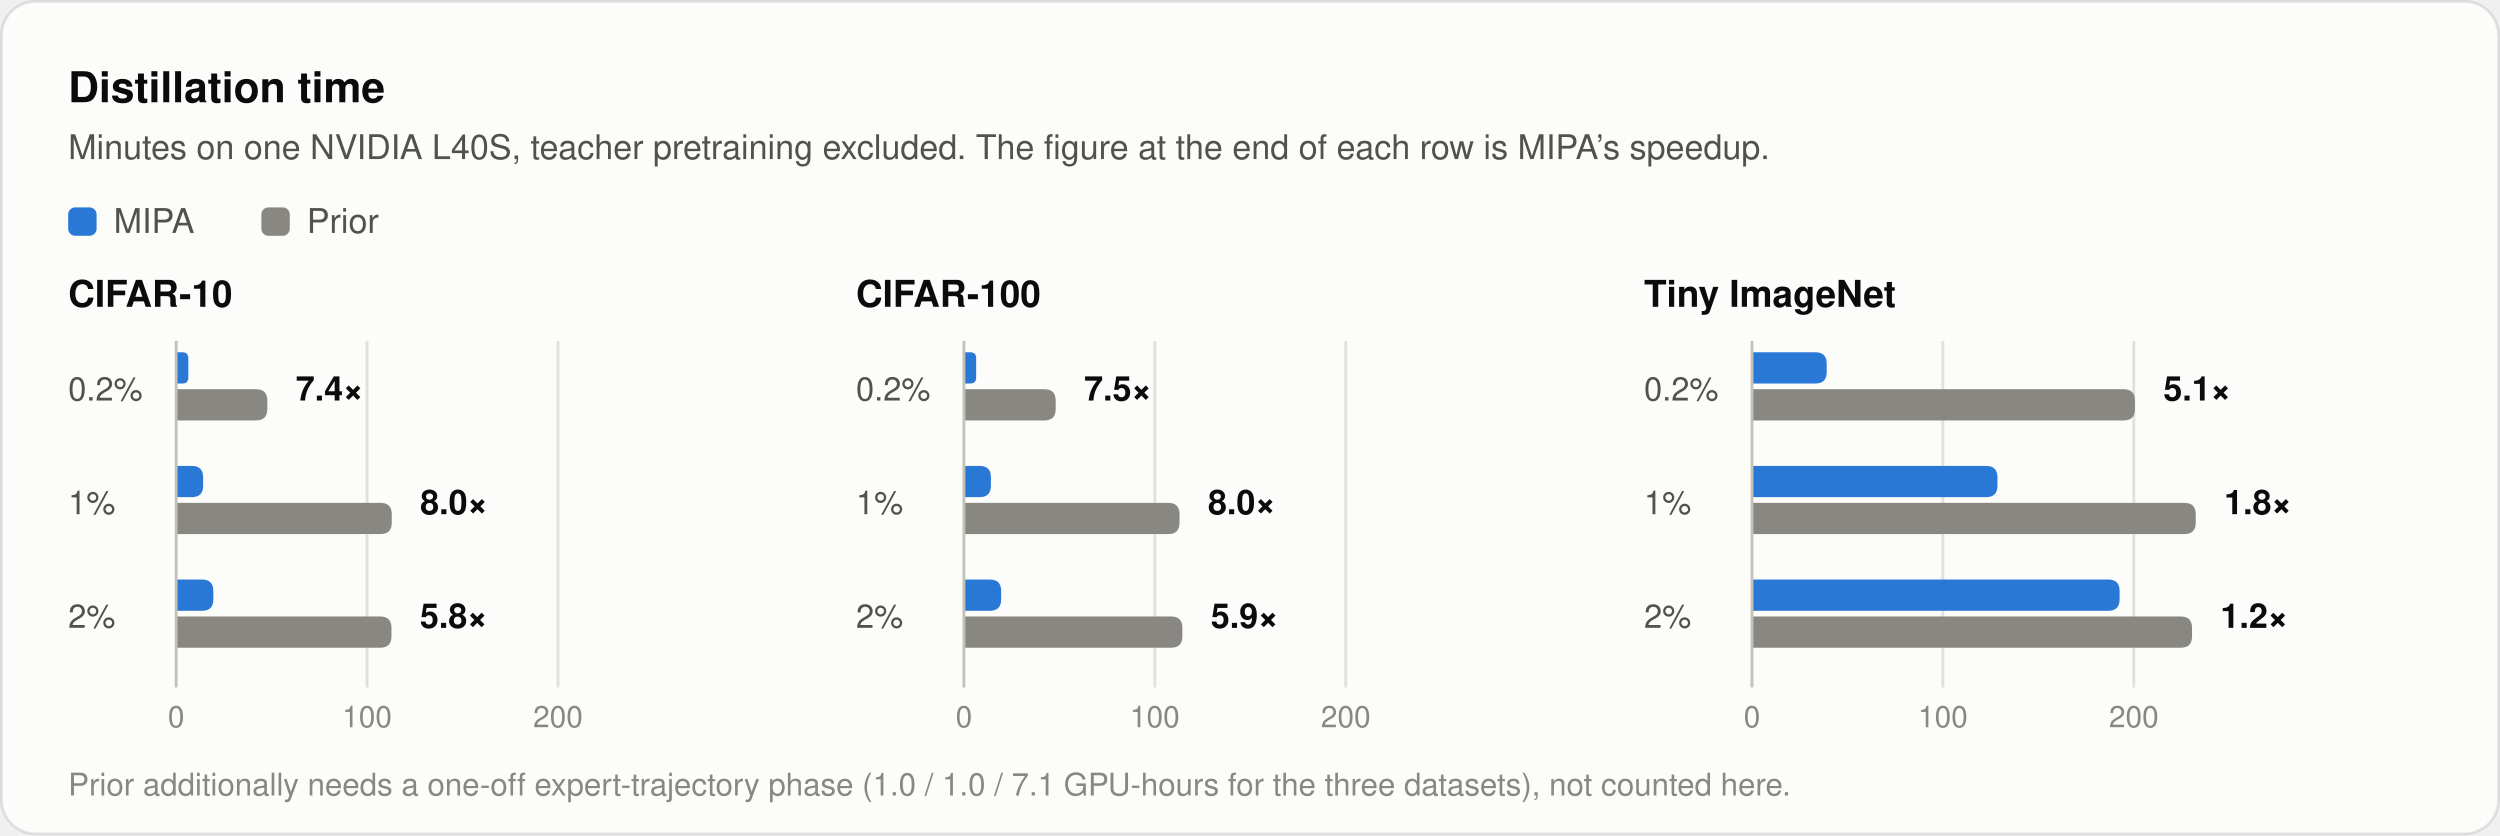
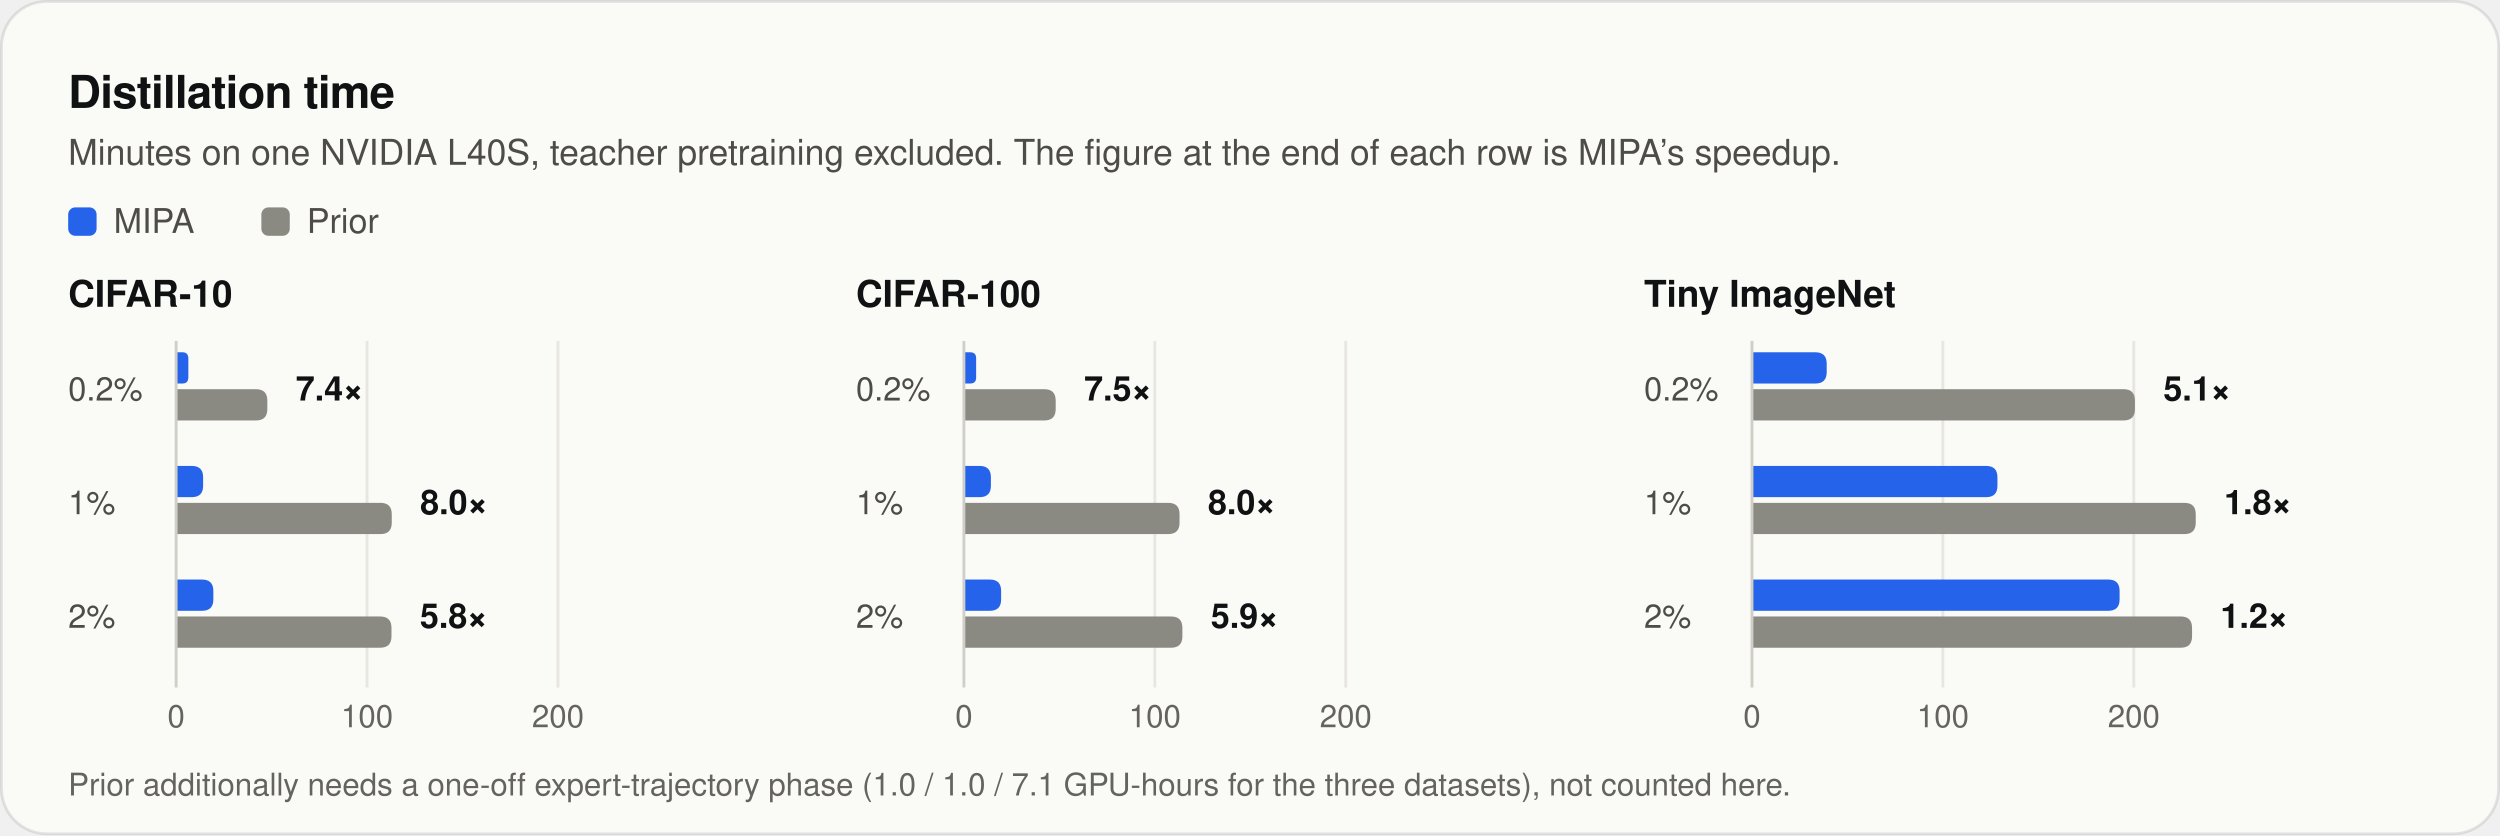
<svg xmlns="http://www.w3.org/2000/svg" viewBox="0 0 880 294" width="880" height="294" role="img" aria-label="Distillation time of MIPA versus the prior method on three datasets">
-   <style>text{font-family:system-ui, -apple-system, 'Segoe UI', Helvetica, Arial, sans-serif}.onblue{fill:#fff}.plate{fill:#fff}.px{image-rendering:pixelated;image-rendering:crisp-edges}.surface{fill:#fcfcfb}.bd{stroke:#0b0b0b;stroke-opacity:.10}.ink{fill:#0b0b0b}.ink2{fill:#52514e}.muted{fill:#898781}.s-grid{stroke:#e1e0d9}.s-axis{stroke:#c3c2b7}.s-ink2{stroke:#52514e}.f-ink2{fill:#52514e}.blue{fill:#2a78d6}.s-blue{stroke:#2a78d6}.orange{fill:#eb6834}.gray{fill:#898781}.s-gray{stroke:#898781}.tile{fill:#0b0b0b;fill-opacity:.035;stroke:#0b0b0b;stroke-opacity:.14}.r0{fill:#cde2fb}.r1{fill:#b7d3f6}.r2{fill:#9ec5f4}.r3{fill:#86b6ef}.r4{fill:#6da7ec}.r5{fill:#5598e7}.r6{fill:#3987e5}.r7{fill:#2a78d6}.r8{fill:#256abf}.r9{fill:#1c5cab}.r10{fill:#184f95}.r11{fill:#104281}.r12{fill:#0d366b}@media (prefers-color-scheme: dark){.surface{fill:#1a1a19}.bd{stroke:#ffffff;stroke-opacity:.10}.ink{fill:#f0efec}.ink2{fill:#c3c2b7}.muted{fill:#898781}.s-grid{stroke:#2c2c2a}.s-axis{stroke:#383835}.s-ink2{stroke:#c3c2b7}.f-ink2{fill:#c3c2b7}.blue{fill:#3987e5}.s-blue{stroke:#3987e5}.orange{fill:#d95926}.gray{fill:#898781}.s-gray{stroke:#898781}.tile{fill:#ffffff;fill-opacity:.05;stroke:#ffffff;stroke-opacity:.14}.r0{fill:#0d366b}.r1{fill:#104281}.r2{fill:#184f95}.r3{fill:#1c5cab}.r4{fill:#256abf}.r5{fill:#2a78d6}.r6{fill:#3987e5}.r7{fill:#5598e7}.r8{fill:#6da7ec}.r9{fill:#86b6ef}.r10{fill:#9ec5f4}.r11{fill:#b7d3f6}.r12{fill:#cde2fb}}</style>
+   <style>text{font-family:system-ui, -apple-system, 'Segoe UI', Helvetica, Arial, sans-serif}.plate{fill:#fff}.px{image-rendering:pixelated;image-rendering:crisp-edges}.surface{fill:#fafaf7}.bd{stroke:#101112;stroke-opacity:.10}.ink{fill:#101112}.ink2{fill:#4d4c48}.muted{fill:#64635e}.s-grid{stroke:#e7e6e0}.s-axis{stroke:#cfcec7}.s-ink2{stroke:#4d4c48}.f-ink2{fill:#4d4c48}.blue{fill:#2563eb}.s-blue{stroke:#2563eb}.orange{fill:#c2410c}.gray{fill:#8a8982}.s-gray{stroke:#8a8982}.tile{fill:#101112;fill-opacity:.035;stroke:#101112;stroke-opacity:.14}.blk{fill:#f1f0eb;stroke:#101112;stroke-opacity:.10}.hl{fill:none;stroke:#ffffff;stroke-opacity:.9}.dot{fill:#77766f}.sh{opacity:.10}.onblue{fill:#ffffff}.cblue{color:#2563eb}.cink{color:#101112}.mk-g{fill:#8a8982}.mk-b{fill:#2563eb}.mk-w{fill:#4d4c48}.r0{fill:#cde2fb}.r1{fill:#b7d3f6}.r2{fill:#9ec5f4}.r3{fill:#86b6ef}.r4{fill:#6da7ec}.r5{fill:#5598e7}.r6{fill:#3987e5}.r7{fill:#2a78d6}.r8{fill:#256abf}.r9{fill:#1c5cab}.r10{fill:#184f95}.r11{fill:#104281}.r12{fill:#0d366b}@media (prefers-color-scheme: dark){.surface{fill:#131416}.bd{stroke:#ffffff;stroke-opacity:.10}.ink{fill:#f4f4f1}.ink2{fill:#c8c7c1}.muted{fill:#a09f98}.s-grid{stroke:#25262a}.s-axis{stroke:#34353a}.s-ink2{stroke:#c8c7c1}.f-ink2{fill:#c8c7c1}.blue{fill:#6aa5ff}.s-blue{stroke:#6aa5ff}.orange{fill:#fb923c}.gray{fill:#8b8a84}.s-gray{stroke:#8b8a84}.tile{fill:#ffffff;fill-opacity:.05;stroke:#ffffff;stroke-opacity:.14}.blk{fill:#1b1c1f;stroke:#ffffff;stroke-opacity:.10}.hl{fill:none;stroke:#ffffff;stroke-opacity:.07}.dot{fill:#b9b8b1}.sh{opacity:.45}.onblue{fill:#0b1220}.cblue{color:#6aa5ff}.cink{color:#f4f4f1}.mk-g{fill:#8b8a84}.mk-b{fill:#6aa5ff}.mk-w{fill:#c8c7c1}.r0{fill:#0d366b}.r1{fill:#104281}.r2{fill:#184f95}.r3{fill:#1c5cab}.r4{fill:#256abf}.r5{fill:#2a78d6}.r6{fill:#3987e5}.r7{fill:#5598e7}.r8{fill:#6da7ec}.r9{fill:#86b6ef}.r10{fill:#9ec5f4}.r11{fill:#b7d3f6}.r12{fill:#cde2fb}}@media (prefers-contrast: more){.bd{stroke-opacity:.55}.muted,.ink2{fill:#101112}.s-grid{stroke:#cfcec7}}@media (prefers-color-scheme: dark) and (prefers-contrast: more){.muted,.ink2{fill:#f4f4f1}.s-grid{stroke:#34353a}}</style>
  <defs />
-   <rect x="0.5" y="0.5" width="879.0" height="293.0" rx="12" class="surface bd" />
-   <text x="24.0" y="36.0" class="ink" font-size="15" font-weight="600" text-anchor="start">Distillation time</text>
-   <text x="24.0" y="56.0" class="ink2" font-size="12" font-weight="400" text-anchor="start">Minutes on one NVIDIA L40S, teacher pretraining excluded. The figure at the end of each row is MIPA’s speedup.</text>
+   <rect x="0.5" y="0.5" width="879.0" height="293.0" rx="16" class="surface bd" />
+   <text x="24.0" y="38.0" class="ink" font-size="16" font-weight="600" text-anchor="start" letter-spacing="-0.25">Distillation time</text>
+   <text x="24.0" y="58.0" class="ink2" font-size="12.5" font-weight="400" text-anchor="start">Minutes on one NVIDIA L40S, teacher pretraining excluded. The figure at the end of each row is MIPA’s speedup.</text>
  <rect x="24.0" y="73.0" width="10.0" height="10.0" rx="2.5" class="blue" />
  <text x="40.0" y="82.0" class="ink2" font-size="12" font-weight="400" text-anchor="start">MIPA</text>
  <rect x="92.0" y="73.0" width="10.0" height="10.0" rx="2.5" class="gray" />
  <text x="108.0" y="82.0" class="ink2" font-size="12" font-weight="400" text-anchor="start">Prior</text>
  <text x="24.0" y="108.0" class="ink" font-size="13" font-weight="600" text-anchor="start">CIFAR-10</text>
  <line x1="129.2" y1="120.0" x2="129.2" y2="242.0" class="s-grid" stroke-width="1" />
  <line x1="196.4" y1="120.0" x2="196.4" y2="242.0" class="s-grid" stroke-width="1" />
-   <text x="62.0" y="256.0" class="muted" font-size="10.5" font-weight="400" text-anchor="middle">0</text>
-   <text x="129.2" y="256.0" class="muted" font-size="10.5" font-weight="400" text-anchor="middle">100</text>
-   <text x="196.4" y="256.0" class="muted" font-size="10.5" font-weight="400" text-anchor="middle">200</text>
+   <text x="62.0" y="256.0" class="muted" font-size="11" font-weight="400" text-anchor="middle">0</text>
+   <text x="129.2" y="256.0" class="muted" font-size="11" font-weight="400" text-anchor="middle">100</text>
+   <text x="196.4" y="256.0" class="muted" font-size="11" font-weight="400" text-anchor="middle">200</text>
  <text x="24.0" y="141.0" class="ink2" font-size="11.5" font-weight="400" text-anchor="start">0.2%</text>
  <path d="M62.0,124.0 H64.2 Q66.3,124.0 66.3,126.2 V132.8 Q66.3,135.0 64.2,135.0 H62.0 Z" class="blue" />
  <path d="M62.0,137.0 H90.1 Q94.1,137.0 94.1,141.0 V144.0 Q94.1,148.0 90.1,148.0 H62.0 Z" class="gray" />
  <text x="104.1" y="141.0" class="ink" font-size="12" font-weight="600" text-anchor="start">7.4×</text>
  <text x="24.0" y="181.0" class="ink2" font-size="11.5" font-weight="400" text-anchor="start">1%</text>
  <path d="M62.0,164.0 H67.5 Q71.5,164.0 71.5,168.0 V171.0 Q71.5,175.0 67.5,175.0 H62.0 Z" class="blue" />
  <path d="M62.0,177.0 H133.9 Q137.9,177.0 137.9,181.0 V184.0 Q137.9,188.0 133.9,188.0 H62.0 Z" class="gray" />
  <text x="147.9" y="181.0" class="ink" font-size="12" font-weight="600" text-anchor="start">8.0×</text>
  <text x="24.0" y="221.0" class="ink2" font-size="11.5" font-weight="400" text-anchor="start">2%</text>
  <path d="M62.0,204.0 H71.1 Q75.1,204.0 75.1,208.0 V211.0 Q75.1,215.0 71.1,215.0 H62.0 Z" class="blue" />
  <path d="M62.0,217.0 H133.8 Q137.8,217.0 137.8,221.0 V224.0 Q137.8,228.0 133.8,228.0 H62.0 Z" class="gray" />
  <text x="147.8" y="221.0" class="ink" font-size="12" font-weight="600" text-anchor="start">5.8×</text>
  <line x1="62.0" y1="120.0" x2="62.0" y2="242.0" class="s-axis" stroke-width="1" />
  <text x="301.3" y="108.0" class="ink" font-size="13" font-weight="600" text-anchor="start">CIFAR-100</text>
  <line x1="406.5" y1="120.0" x2="406.5" y2="242.0" class="s-grid" stroke-width="1" />
  <line x1="473.7" y1="120.0" x2="473.7" y2="242.0" class="s-grid" stroke-width="1" />
-   <text x="339.3" y="256.0" class="muted" font-size="10.5" font-weight="400" text-anchor="middle">0</text>
-   <text x="406.5" y="256.0" class="muted" font-size="10.5" font-weight="400" text-anchor="middle">100</text>
-   <text x="473.7" y="256.0" class="muted" font-size="10.5" font-weight="400" text-anchor="middle">200</text>
+   <text x="339.3" y="256.0" class="muted" font-size="11" font-weight="400" text-anchor="middle">0</text>
+   <text x="406.5" y="256.0" class="muted" font-size="11" font-weight="400" text-anchor="middle">100</text>
+   <text x="473.7" y="256.0" class="muted" font-size="11" font-weight="400" text-anchor="middle">200</text>
  <text x="301.3" y="141.0" class="ink2" font-size="11.5" font-weight="400" text-anchor="start">0.2%</text>
  <path d="M339.3,124.0 H341.5 Q343.6,124.0 343.6,126.1 V132.9 Q343.6,135.0 341.5,135.0 H339.3 Z" class="blue" />
  <path d="M339.3,137.0 H367.6 Q371.6,137.0 371.6,141.0 V144.0 Q371.6,148.0 367.6,148.0 H339.3 Z" class="gray" />
  <text x="381.6" y="141.0" class="ink" font-size="12" font-weight="600" text-anchor="start">7.5×</text>
  <text x="301.3" y="181.0" class="ink2" font-size="11.5" font-weight="400" text-anchor="start">1%</text>
  <path d="M339.3,164.0 H344.8 Q348.8,164.0 348.8,168.0 V171.0 Q348.8,175.0 344.8,175.0 H339.3 Z" class="blue" />
  <path d="M339.3,177.0 H411.2 Q415.2,177.0 415.2,181.0 V184.0 Q415.2,188.0 411.2,188.0 H339.3 Z" class="gray" />
  <text x="425.2" y="181.0" class="ink" font-size="12" font-weight="600" text-anchor="start">8.0×</text>
  <text x="301.3" y="221.0" class="ink2" font-size="11.5" font-weight="400" text-anchor="start">2%</text>
  <path d="M339.3,204.0 H348.4 Q352.4,204.0 352.4,208.0 V211.0 Q352.4,215.0 348.4,215.0 H339.3 Z" class="blue" />
  <path d="M339.3,217.0 H412.2 Q416.2,217.0 416.2,221.0 V224.0 Q416.2,228.0 412.2,228.0 H339.3 Z" class="gray" />
  <text x="426.2" y="221.0" class="ink" font-size="12" font-weight="600" text-anchor="start">5.9×</text>
  <line x1="339.3" y1="120.0" x2="339.3" y2="242.0" class="s-axis" stroke-width="1" />
  <text x="578.7" y="108.0" class="ink" font-size="13" font-weight="600" text-anchor="start">Tiny ImageNet</text>
  <line x1="683.9" y1="120.0" x2="683.9" y2="242.0" class="s-grid" stroke-width="1" />
  <line x1="751.1" y1="120.0" x2="751.1" y2="242.0" class="s-grid" stroke-width="1" />
-   <text x="616.7" y="256.0" class="muted" font-size="10.5" font-weight="400" text-anchor="middle">0</text>
-   <text x="683.9" y="256.0" class="muted" font-size="10.5" font-weight="400" text-anchor="middle">100</text>
-   <text x="751.1" y="256.0" class="muted" font-size="10.5" font-weight="400" text-anchor="middle">200</text>
+   <text x="616.7" y="256.0" class="muted" font-size="11" font-weight="400" text-anchor="middle">0</text>
+   <text x="683.9" y="256.0" class="muted" font-size="11" font-weight="400" text-anchor="middle">100</text>
+   <text x="751.1" y="256.0" class="muted" font-size="11" font-weight="400" text-anchor="middle">200</text>
  <text x="578.7" y="141.0" class="ink2" font-size="11.5" font-weight="400" text-anchor="start">0.2%</text>
  <path d="M616.7,124.0 H639.0 Q643.0,124.0 643.0,128.0 V131.0 Q643.0,135.0 639.0,135.0 H616.7 Z" class="blue" />
  <path d="M616.7,137.0 H747.5 Q751.5,137.0 751.5,141.0 V144.0 Q751.5,148.0 747.5,148.0 H616.7 Z" class="gray" />
  <text x="761.5" y="141.0" class="ink" font-size="12" font-weight="600" text-anchor="start">5.1×</text>
  <text x="578.7" y="181.0" class="ink2" font-size="11.5" font-weight="400" text-anchor="start">1%</text>
  <path d="M616.7,164.0 H699.1 Q703.1,164.0 703.1,168.0 V171.0 Q703.1,175.0 699.1,175.0 H616.7 Z" class="blue" />
  <path d="M616.7,177.0 H768.9 Q772.9,177.0 772.9,181.0 V184.0 Q772.9,188.0 768.9,188.0 H616.7 Z" class="gray" />
  <text x="782.9" y="181.0" class="ink" font-size="12" font-weight="600" text-anchor="start">1.8×</text>
  <text x="578.7" y="221.0" class="ink2" font-size="11.5" font-weight="400" text-anchor="start">2%</text>
  <path d="M616.7,204.0 H742.1 Q746.1,204.0 746.1,208.0 V211.0 Q746.1,215.0 742.1,215.0 H616.7 Z" class="blue" />
  <path d="M616.7,217.0 H767.6 Q771.6,217.0 771.6,221.0 V224.0 Q771.6,228.0 767.6,228.0 H616.7 Z" class="gray" />
  <text x="781.6" y="221.0" class="ink" font-size="12" font-weight="600" text-anchor="start">1.2×</text>
  <line x1="616.7" y1="120.0" x2="616.7" y2="242.0" class="s-axis" stroke-width="1" />
  <text x="24.0" y="280.0" class="muted" font-size="11" font-weight="400" text-anchor="start">Prior additionally needs a one-off expert-trajectory phase (1.0 / 1.0 / 7.1 GPU-hours for the three datasets), not counted here.</text>
</svg>
